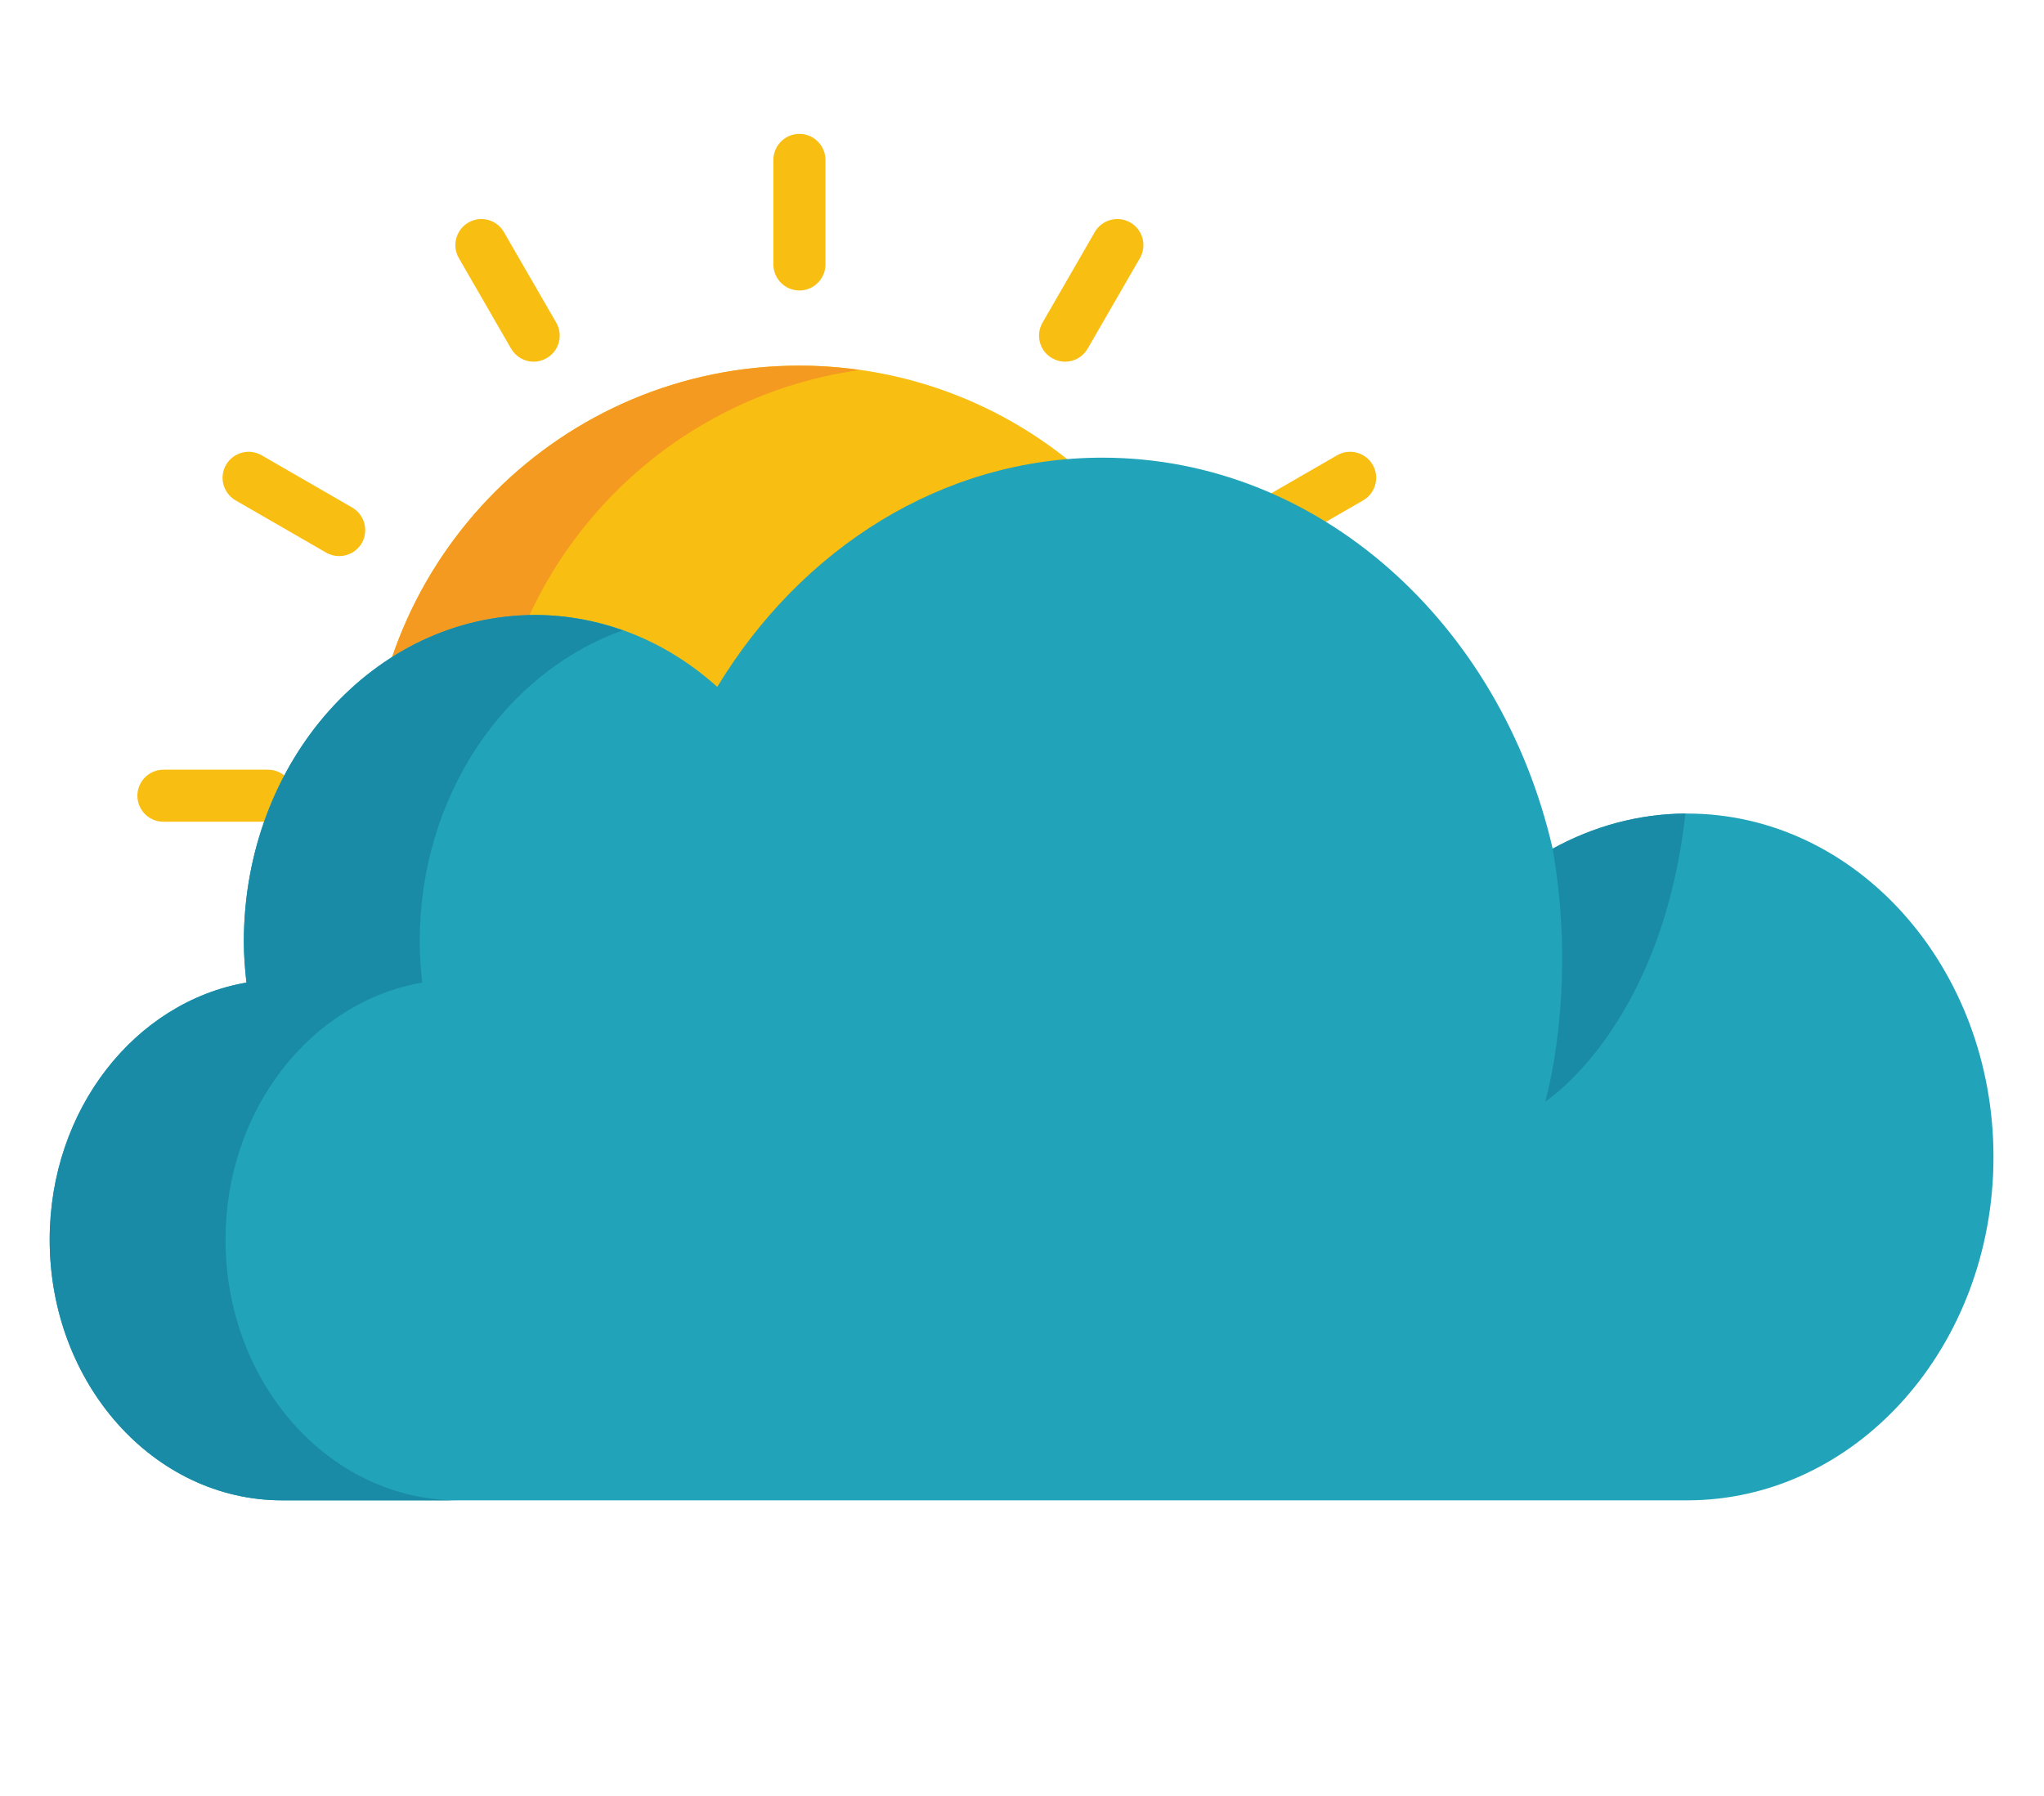
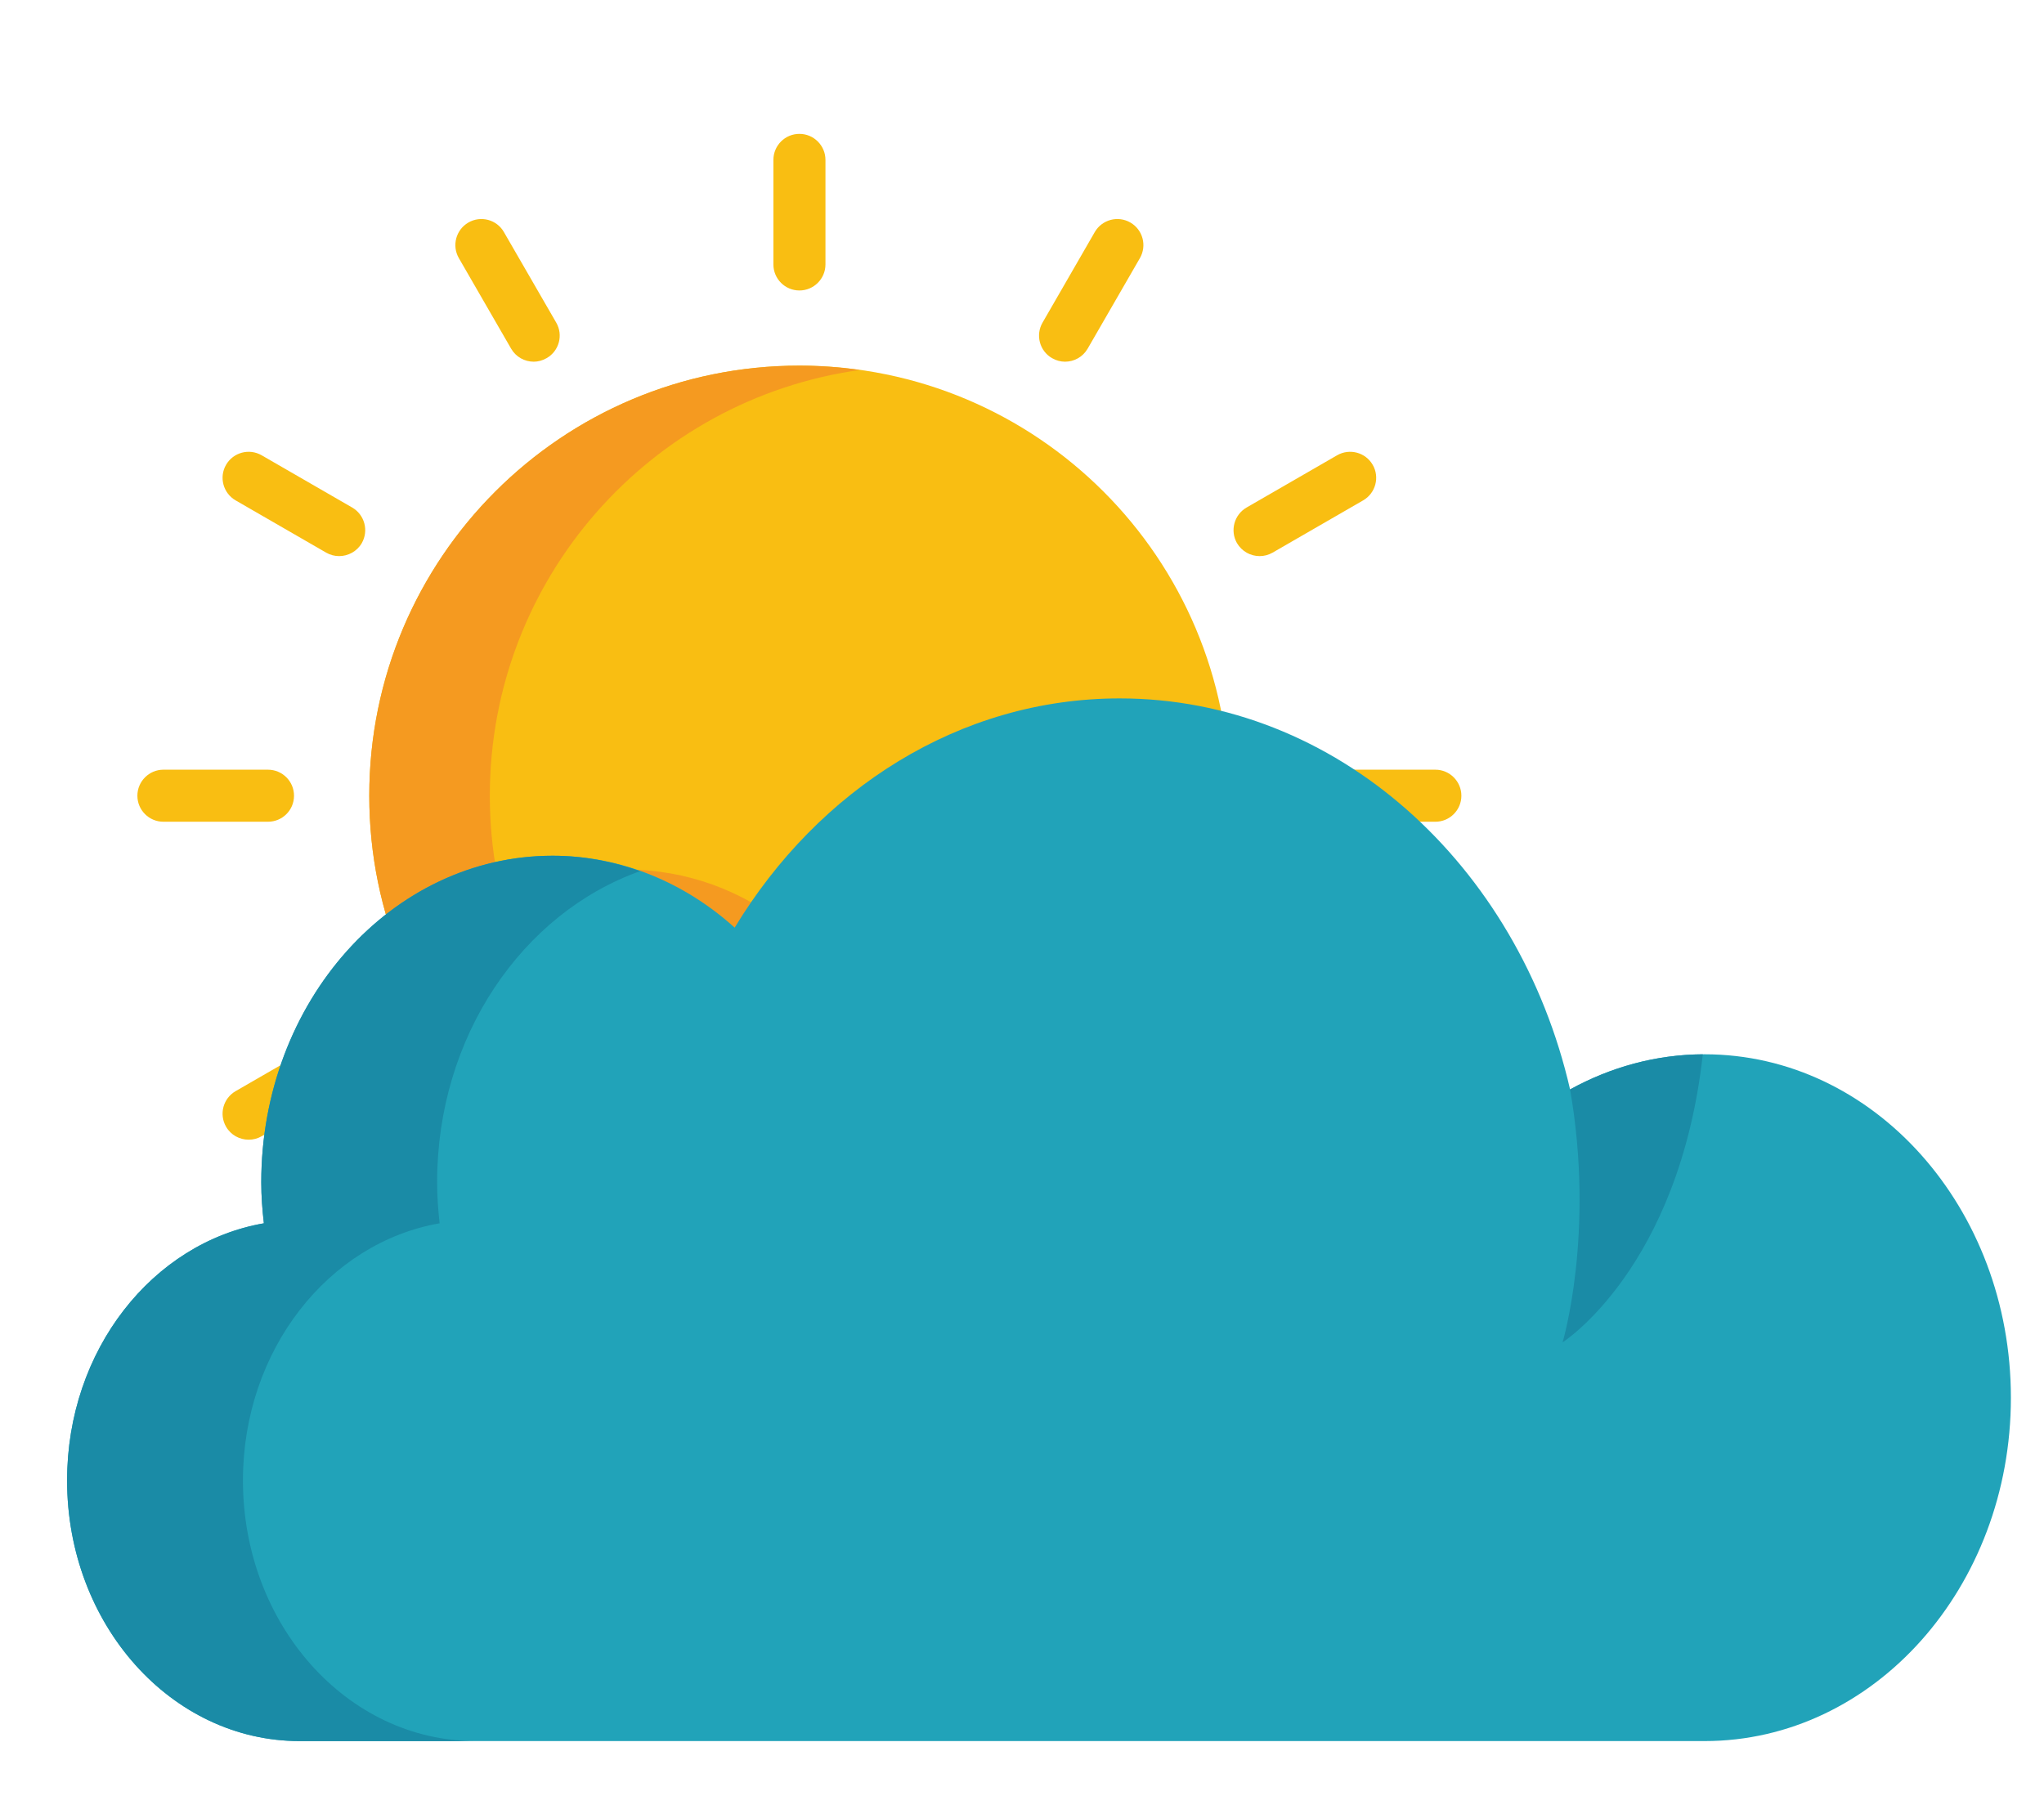
<svg xmlns="http://www.w3.org/2000/svg" width="100%" height="100%" viewBox="0 0 872 766" version="1.1" xml:space="preserve" style="fill-rule:evenodd;clip-rule:evenodd;stroke-linejoin:round;stroke-miterlimit:2;">
-   <g transform="matrix(1,0,0,1,-7710.57,-976.707)">
-     <g id="_6" transform="matrix(0.714264,0,0,0.683311,4789.59,846.13)">
+   <g transform="matrix(1,0,0,1,-7710.57,-1614.71)">
+     <g id="_6" transform="matrix(0.714264,0,0,0.683311,4789.59,1484.13)">
      <rect x="4089.49" y="191.094" width="1220.26" height="1120.61" style="fill:none;" />
      <g transform="matrix(-1,0,0,1,9399.23,0)">
        <g transform="matrix(54.5483,0,0,57.0192,1545.5,-2518.68)">
          <path d="M60.254,51.528C57.653,51.528 55.545,53.637 55.545,56.238C55.545,58.839 57.653,60.949 60.254,60.949C62.856,60.949 64.964,58.839 64.964,56.238C64.964,53.637 62.856,51.528 60.254,51.528Z" style="fill:rgb(249,190,18);fill-rule:nonzero;" />
        </g>
        <g transform="matrix(54.5483,0,0,57.0192,1545.5,-2518.68)">
          <path d="M60.254,51.528C60.031,51.528 59.81,51.545 59.594,51.576C61.883,51.896 63.644,53.861 63.644,56.238C63.644,58.616 61.883,60.581 59.594,60.902C59.81,60.932 60.031,60.949 60.254,60.949C62.856,60.949 64.964,58.839 64.964,56.238C64.964,53.637 62.856,51.528 60.254,51.528Z" style="fill:rgb(245,154,32);fill-rule:nonzero;" />
        </g>
        <g transform="matrix(54.5483,0,0,57.0192,1545.5,-2518.68)">
          <path d="M62.149,57.047C61.487,57.047 60.879,57.279 60.4,57.664C59.596,56.479 58.241,55.7 56.702,55.7C56.308,55.7 55.926,55.751 55.562,55.847C55.552,55.976 55.545,56.106 55.545,56.238C55.545,58.839 57.653,60.949 60.254,60.949C62.113,60.949 63.719,59.872 64.486,58.309C63.986,57.549 63.126,57.047 62.149,57.047Z" style="fill:rgb(245,154,32);fill-rule:nonzero;" />
        </g>
        <g transform="matrix(54.5483,0,0,57.0192,1545.5,-2518.68)">
          <path d="M60.254,50.705C60.097,50.705 59.969,50.577 59.969,50.42L59.969,49.275C59.969,49.118 60.097,48.99 60.254,48.99C60.412,48.99 60.539,49.118 60.539,49.275L60.539,50.42C60.539,50.577 60.412,50.705 60.254,50.705Z" style="fill:rgb(249,190,18);fill-rule:nonzero;" />
        </g>
        <g transform="matrix(54.5483,0,0,57.0192,1545.5,-2518.68)">
          <path d="M57.346,51.485C57.247,51.485 57.151,51.434 57.098,51.342L56.526,50.351C56.447,50.214 56.494,50.04 56.63,49.961C56.767,49.882 56.941,49.929 57.02,50.065L57.592,51.057C57.671,51.193 57.624,51.368 57.488,51.446C57.443,51.472 57.394,51.485 57.346,51.485Z" style="fill:rgb(249,190,18);fill-rule:nonzero;" />
        </g>
        <g transform="matrix(54.5483,0,0,57.0192,1545.5,-2518.68)">
          <path d="M55.215,53.614C55.167,53.614 55.118,53.602 55.073,53.576L54.082,53.004C53.945,52.925 53.898,52.75 53.977,52.614C54.056,52.478 54.23,52.431 54.367,52.51L55.358,53.082C55.494,53.161 55.541,53.335 55.463,53.472C55.409,53.563 55.314,53.614 55.215,53.614Z" style="fill:rgb(249,190,18);fill-rule:nonzero;" />
        </g>
        <g transform="matrix(54.5483,0,0,57.0192,1545.5,-2518.68)">
          <path d="M65.294,53.614C65.196,53.614 65.099,53.563 65.046,53.472C64.968,53.335 65.015,53.161 65.151,53.082L66.142,52.51C66.279,52.431 66.453,52.478 66.532,52.614C66.611,52.75 66.564,52.925 66.427,53.004L65.436,53.576C65.391,53.602 65.342,53.614 65.294,53.614Z" style="fill:rgb(249,190,18);fill-rule:nonzero;" />
        </g>
        <g transform="matrix(54.5483,0,0,57.0192,1545.5,-2518.68)">
          <path d="M63.163,51.485C63.116,51.485 63.067,51.472 63.022,51.446C62.885,51.368 62.838,51.193 62.917,51.057L63.49,50.065C63.568,49.929 63.742,49.882 63.879,49.961C64.015,50.04 64.062,50.214 63.983,50.351L63.411,51.342C63.358,51.434 63.262,51.485 63.163,51.485Z" style="fill:rgb(249,190,18);fill-rule:nonzero;" />
        </g>
        <g transform="matrix(54.5483,0,0,57.0192,1545.5,-2518.68)">
          <path d="M60.254,63.487C60.097,63.487 59.969,63.359 59.969,63.202L59.969,62.057C59.969,61.9 60.097,61.772 60.254,61.772C60.412,61.772 60.539,61.9 60.539,62.057L60.539,63.202C60.539,63.359 60.412,63.487 60.254,63.487Z" style="fill:rgb(249,190,18);fill-rule:nonzero;" />
        </g>
        <g transform="matrix(54.5483,0,0,57.0192,1545.5,-2518.68)">
          <path d="M67.218,56.523L66.074,56.523C65.915,56.523 65.788,56.396 65.788,56.238C65.788,56.081 65.915,55.953 66.074,55.953L67.218,55.953C67.375,55.953 67.503,56.081 67.503,56.238C67.503,56.396 67.375,56.523 67.218,56.523Z" style="fill:rgb(249,190,18);fill-rule:nonzero;" />
        </g>
        <g transform="matrix(54.5483,0,0,57.0192,1545.5,-2518.68)">
          <path d="M54.436,56.523L53.291,56.523C53.134,56.523 53.006,56.396 53.006,56.238C53.006,56.081 53.134,55.953 53.291,55.953L54.436,55.953C54.594,55.953 54.721,56.081 54.721,56.238C54.721,56.396 54.594,56.523 54.436,56.523Z" style="fill:rgb(249,190,18);fill-rule:nonzero;" />
        </g>
        <g transform="matrix(54.5483,0,0,57.0192,1545.5,-2518.68)">
          <path d="M63.737,62.554C63.638,62.554 63.542,62.502 63.49,62.412L62.917,61.42C62.838,61.284 62.885,61.109 63.022,61.031C63.158,60.952 63.332,60.998 63.411,61.135L63.983,62.126C64.062,62.262 64.015,62.437 63.879,62.516C63.834,62.541 63.784,62.554 63.737,62.554Z" style="fill:rgb(249,190,18);fill-rule:nonzero;" />
        </g>
        <g transform="matrix(54.5483,0,0,57.0192,1545.5,-2518.68)">
          <path d="M66.284,60.005C66.236,60.005 66.187,59.993 66.142,59.967L65.151,59.395C65.015,59.316 64.968,59.141 65.046,59.005C65.125,58.869 65.3,58.822 65.436,58.901L66.427,59.473C66.564,59.552 66.611,59.726 66.532,59.863C66.479,59.955 66.383,60.005 66.284,60.005Z" style="fill:rgb(249,190,18);fill-rule:nonzero;" />
        </g>
        <g transform="matrix(54.5483,0,0,57.0192,1545.5,-2518.68)">
          <path d="M54.224,60.005C54.126,60.005 54.03,59.955 53.977,59.863C53.898,59.726 53.945,59.552 54.082,59.473L55.073,58.901C55.209,58.822 55.384,58.869 55.463,59.005C55.541,59.141 55.494,59.316 55.358,59.395L54.367,59.967C54.322,59.993 54.273,60.005 54.224,60.005Z" style="fill:rgb(249,190,18);fill-rule:nonzero;" />
        </g>
        <g transform="matrix(54.5483,0,0,57.0192,1545.5,-2518.68)">
          <path d="M56.773,62.554C56.724,62.554 56.676,62.541 56.63,62.516C56.494,62.437 56.447,62.262 56.526,62.126L57.098,61.135C57.177,60.998 57.351,60.952 57.488,61.031C57.624,61.109 57.671,61.284 57.592,61.42L57.02,62.412C56.967,62.502 56.871,62.554 56.773,62.554Z" style="fill:rgb(249,190,18);fill-rule:nonzero;" />
        </g>
      </g>
-       <g transform="matrix(-1.13999,0,0,1.27824,10035.7,-441.871)">
+       <g transform="matrix(-1.13999,0,0,1.27824,10046.1,-291.544)">
        <g transform="matrix(54.5483,0,0,57.0192,1545.5,-2518.68)">
          <path d="M64.922,61.275C64.937,61.16 64.947,61.043 64.947,60.924C64.947,59.378 63.694,58.126 62.149,58.126C61.487,58.126 60.879,58.357 60.4,58.742C59.596,57.558 58.241,56.778 56.702,56.778C54.621,56.778 52.872,58.202 52.376,60.128C51.986,59.937 51.549,59.827 51.084,59.827C49.459,59.827 48.142,61.144 48.142,62.769C48.142,64.394 49.459,65.711 51.084,65.711L64.579,65.711C65.812,65.711 66.812,64.711 66.812,63.478C66.812,62.362 65.992,61.441 64.922,61.275Z" style="fill:rgb(33,163,185);fill-rule:nonzero;" />
        </g>
        <g transform="matrix(54.5483,0,0,57.0192,1545.5,-2518.68)">
          <path d="M64.922,61.275C64.937,61.16 64.947,61.043 64.947,60.924C64.947,59.378 63.694,58.126 62.149,58.126C61.856,58.126 61.574,58.174 61.308,58.258C62.439,58.617 63.258,59.674 63.258,60.924C63.258,61.043 63.248,61.16 63.234,61.275C64.303,61.441 65.123,62.362 65.123,63.478C65.123,64.711 64.123,65.711 62.89,65.711L64.579,65.711C65.812,65.711 66.812,64.711 66.812,63.478C66.812,62.362 65.992,61.441 64.922,61.275Z" style="fill:rgb(26,139,166);fill-rule:nonzero;" />
        </g>
        <g transform="matrix(54.5483,0,0,57.0192,1545.5,-2518.68)">
          <path d="M51.101,59.827C51.33,61.661 52.448,62.295 52.448,62.295C52.448,62.295 52.135,61.362 52.376,60.128C51.991,59.939 51.559,59.83 51.101,59.827Z" style="fill:rgb(26,139,166);fill-rule:nonzero;" />
        </g>
      </g>
    </g>
  </g>
</svg>
